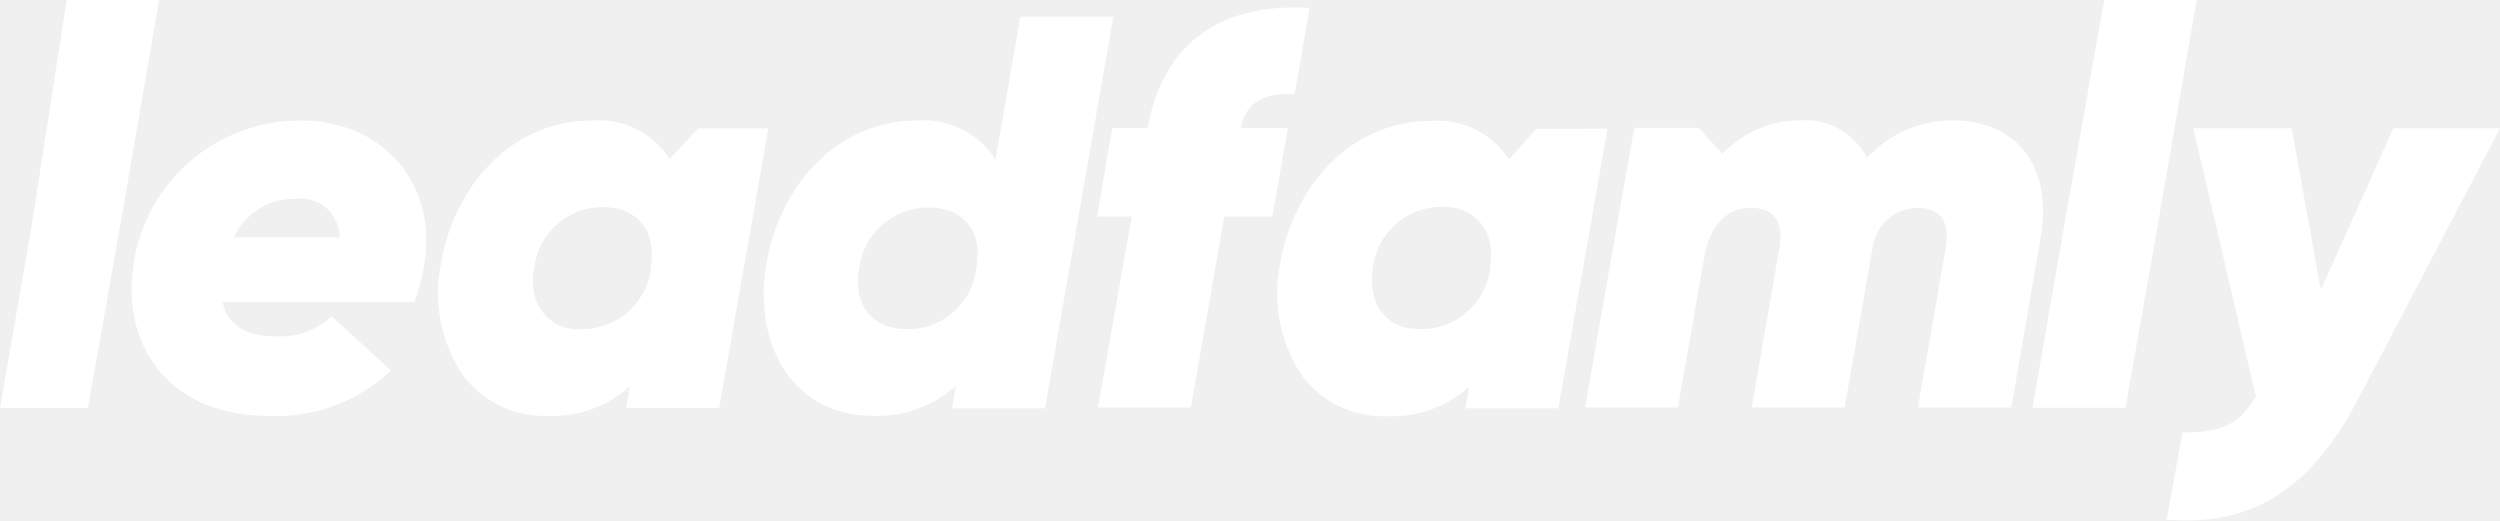
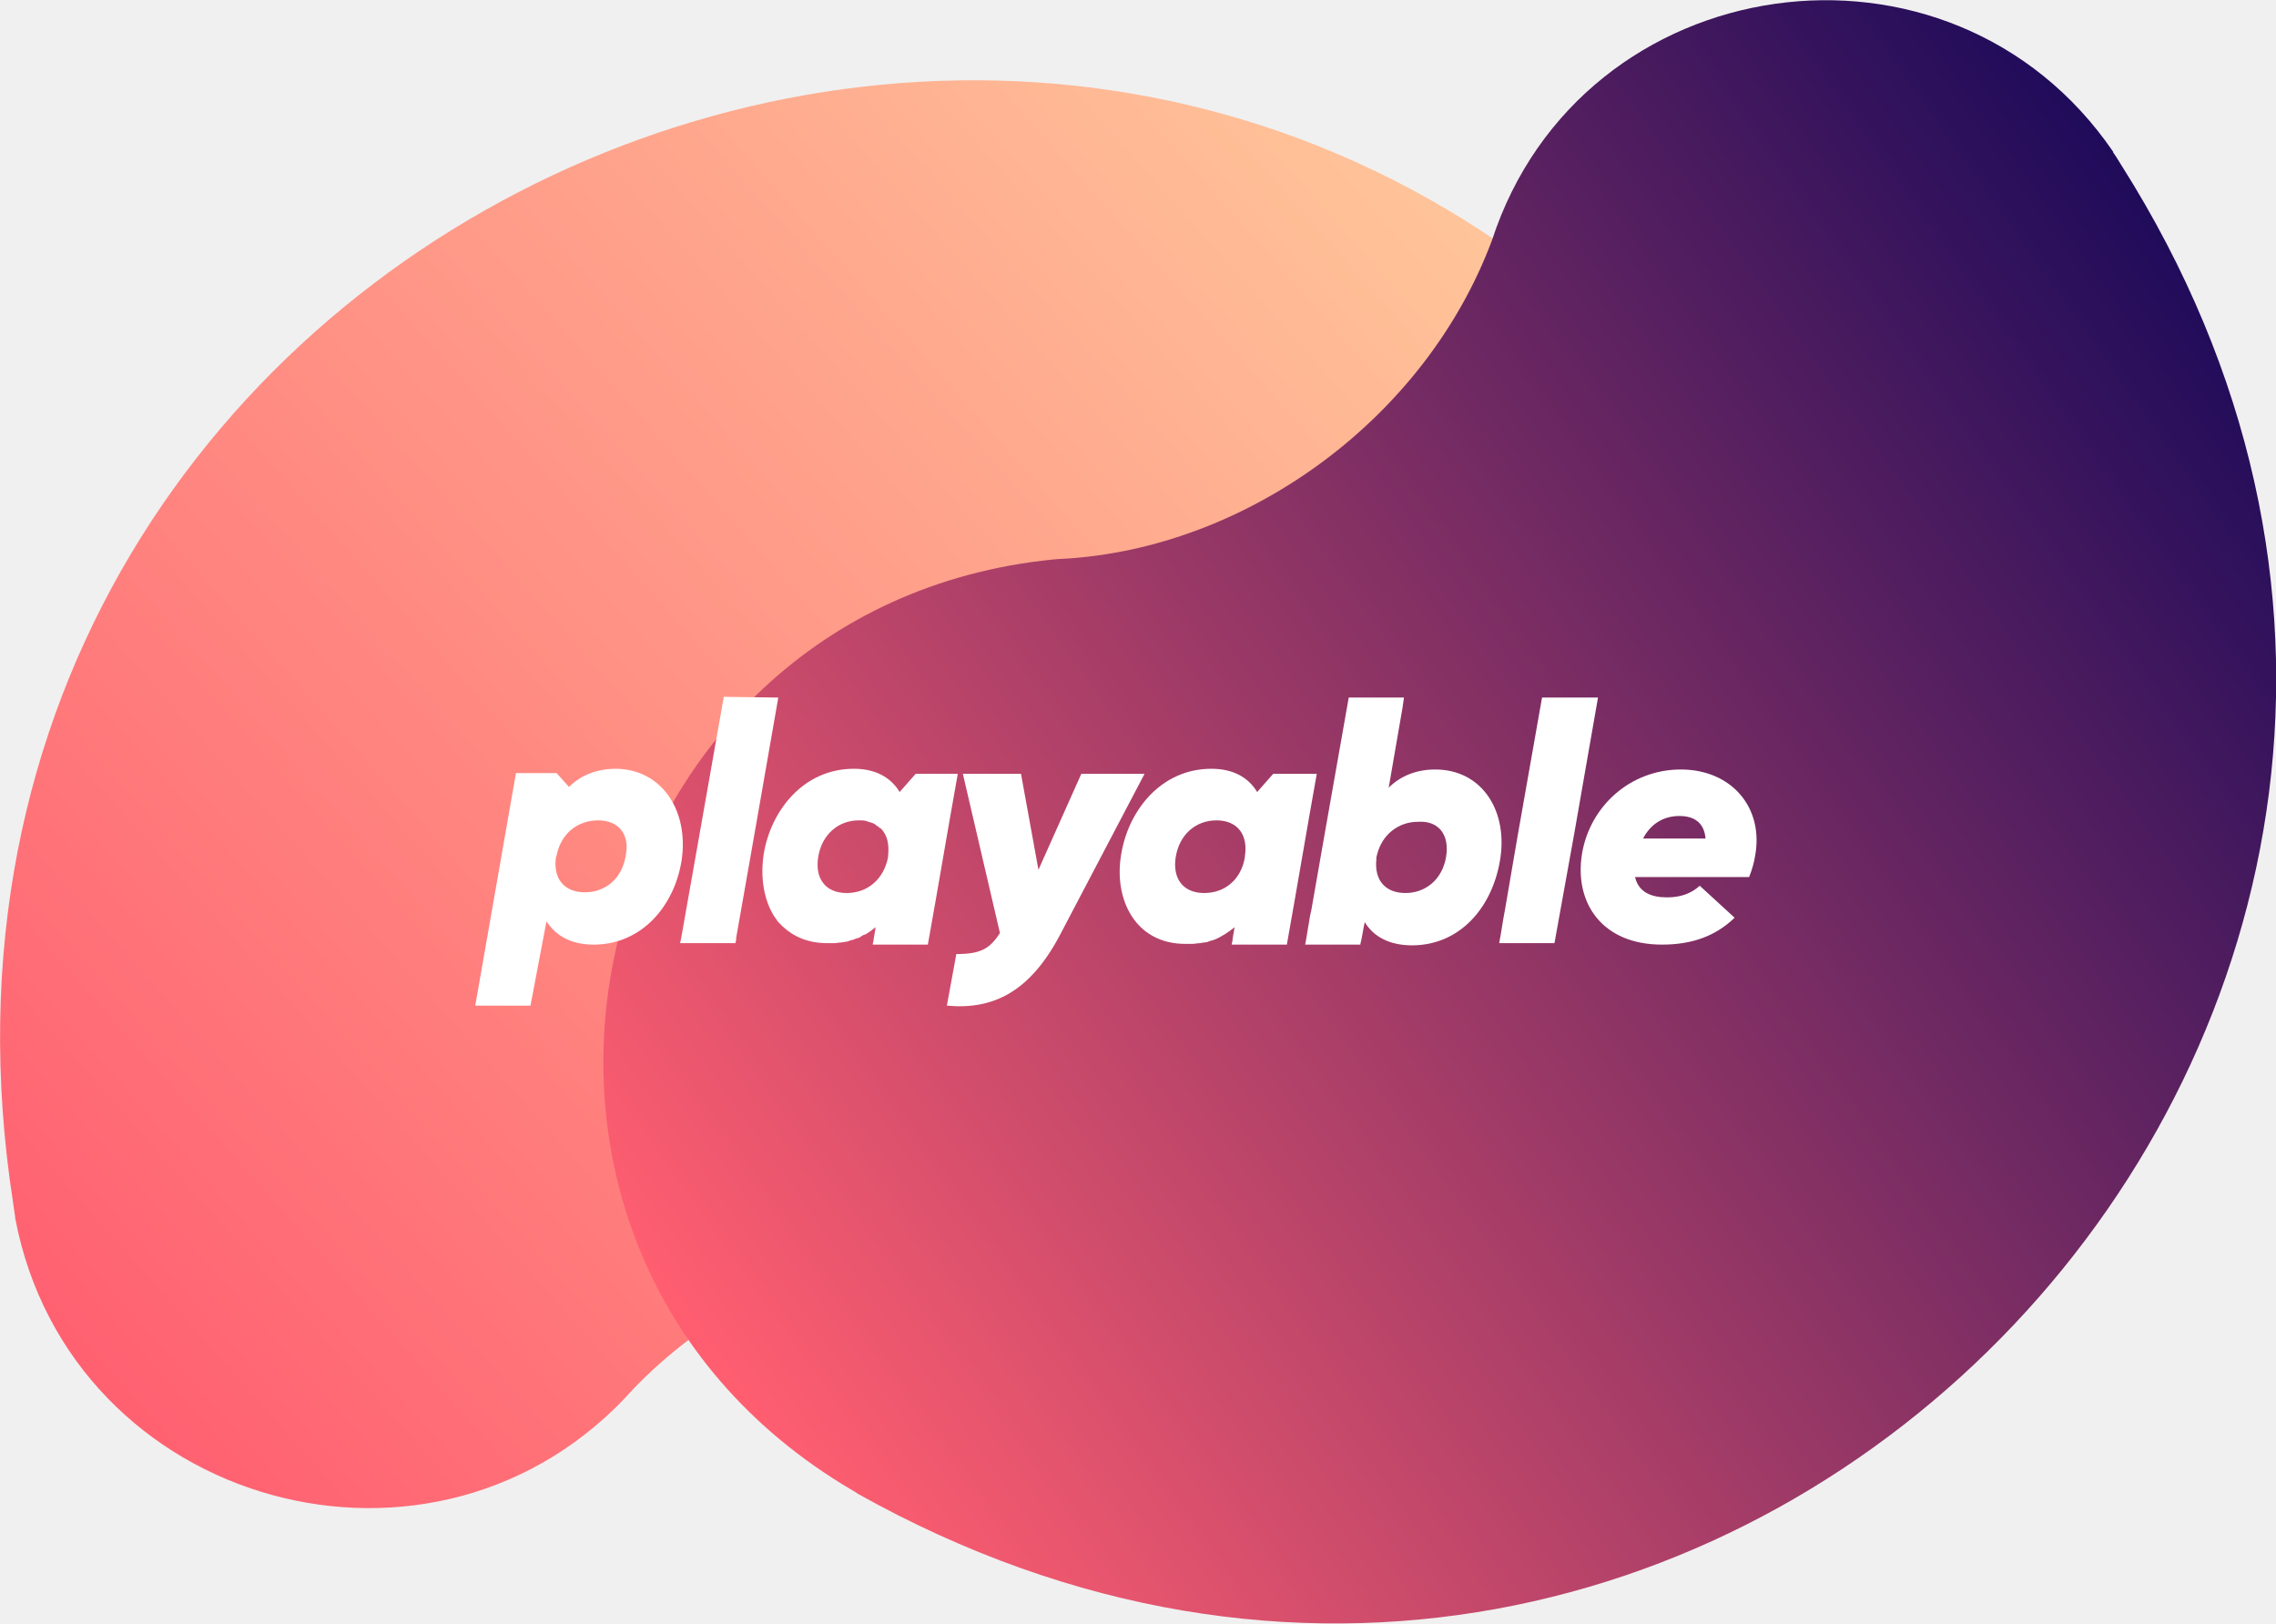
- <svg xmlns="http://www.w3.org/2000/svg" viewBox="0 0 166 34.558">
-   <g fill="#fff" viewBox="0 0 166 34.558" id="logo">
-     <path d="M10.569 0L7.913 15.355 5.838 27.086H0l2.075-11.924L4.427.001zm17.569 17.762a11.357 11.357 0 01-.636 2.3H14.775c.415 1.826 1.964 2.269 3.569 2.269a5.034 5.034 0 003.68-1.328l3.929 3.6a11.071 11.071 0 01-8.079 3.016c-6.64 0-9.877-4.648-8.991-10.181a11.169 11.169 0 0111.066-9.434c5.588-.013 9.184 4.308 8.188 9.758zm-5.589-1.992a2.586 2.586 0 00-2.932-2.573 4.44 4.44 0 00-4.1 2.573zm28.469-7.249l-3.265 18.565h-6.17l.25-1.439a7.663 7.663 0 01-5.423 1.964 6.734 6.734 0 01-5.727-2.767 9.831 9.831 0 01-1.411-7.3c.8-4.9 4.454-9.545 10.071-9.545a5.61 5.61 0 015.008 2.38c.028.055.083.111.111.166v.028l1.881-2.048zm-9.96 5.34a5.8 5.8 0 00-1.023-.111 4.565 4.565 0 00-4.566 4.039 4.088 4.088 0 00.056 1.936 2.93 2.93 0 003.1 2.13 4.605 4.605 0 004.592-3.929v-.11c.331-2.046-.472-3.512-2.16-3.955zm65.681-5.312l-3.265 18.565h-6.17l.249-1.439a7.664 7.664 0 01-5.423 1.964 6.734 6.734 0 01-5.727-2.767 9.833 9.833 0 01-1.411-7.3c.8-4.9 4.454-9.545 10.071-9.545a5.609 5.609 0 015.008 2.38.273.273 0 01.11.138l.028.028 1.826-2.048v.028zm-9.988 5.285a5.8 5.8 0 00-1.024-.111c-.166 0-.3.028-.442.028a4.587 4.587 0 00-4.123 4.039 5.112 5.112 0 00-.055 1.107 3.72 3.72 0 00.138.83 2.816 2.816 0 002.711 2.1 1.825 1.825 0 00.388.028 4.605 4.605 0 004.593-3.929v-.11c.331-2.046-.471-3.512-2.187-3.982zM73.926 1.107l-4.537 26.007h-6.17l.249-1.494a7.776 7.776 0 01-5.451 1.992c-5.589 0-8-4.98-7.137-10.071.8-4.9 4.454-9.545 10.07-9.545a5.633 5.633 0 015.146 2.6l1.66-9.49zM61.642 13.779a4.611 4.611 0 00-4.593 4.039c-.415 2.407.83 4.039 3.182 4.039a4.545 4.545 0 004.565-3.818l.055-.388c.359-2.324-.885-3.9-3.21-3.873zm20.729-5.285c.341-1.694 1.637-2.378 3.591-2.241l1-5.727c-6.225-.359-9.794 2.6-10.762 7.968h-2.352l-1 5.893h2.3l-2.241 12.671h6.17l2.213-12.671h3.182l1.051-5.893zm47.276-.5a7.644 7.644 0 00-5.672 2.49 4.611 4.611 0 00-4.455-2.49 7.074 7.074 0 00-5.063 2.13l-.083.083-1.411-1.521-.194-.194h-4.26l-3.265 18.564h6.17l1.826-10.4c.415-1.716 1.411-2.85 3.071-2.85 1.55 0 2.1 1 1.854 2.6l-1.854 10.652h6.17l1.411-8.051.47-2.684a3.025 3.025 0 013.016-2.517c1.55 0 2.1 1 1.826 2.6l-1.134 6.53-.719 4.122h6.2l1.964-11.371c.795-4.786-1.747-7.696-5.869-7.696zm10.071-8l-2.684 15.161-2.075 11.924h6.17l2.075-11.731L145.86-.007zm19.2 8.521l-4.814 10.735-1.937-10.735h-6.529l4.149 17.818c-1.106 1.826-2.186 2.379-4.869 2.379l-1.052 5.782c5.312.443 9.379-1.632 12.7-7.968l9.435-18.011z" />
+ <svg xmlns="http://www.w3.org/2000/svg" version="1.1" id="Layer_1" x="0px" y="0px" viewBox="0 0 313.2 223.4" style="enable-background:new 0 0 313.2 223.4;" xml:space="preserve">
+   <style type="text/css">
+ 	.st0{fill:url(#SVGID_1_);}
+ 	.st1{fill:url(#SVGID_00000166664174455474946940000001289893187501424821_);}
+ 	.st2{display:none;}
+ 	.st3{display:inline;fill:#FFFFFF;}
+ 	.st4{fill:#FFFFFF;}
+ </style>
+   <g>
+     <linearGradient id="SVGID_1_" gradientUnits="userSpaceOnUse" x1="19.742" y1="206.767" x2="272.418" y2="-17.601">
+       <stop offset="0" style="stop-color:#FF5E70" />
+       <stop offset="1" style="stop-color:#FFE6A7" />
+     </linearGradient>
+     <path class="st0" d="M1.8,165.5c0.1,0.7,0.2,1.4,0.3,2.1c0,0,0,0.1,0,0.1c7.6,39.8,58.1,53.8,85.1,23.4c0,0,0,0,0,0   c18.4-19.1,47.9-25.6,71.7-17.5c0.9,0.3,1.9,0.7,2.8,1c0,0,0,0,0,0c63.5,20.4,117.7-51.7,79.2-107.3c-0.5-0.7-0.9-1.3-1.4-1.9l0,0   c0,0-0.1-0.1-0.1-0.1C154.6-46.6-19.5,28.3,1.8,165.5z" />
+     <linearGradient id="SVGID_00000015355008600879080760000012418693417387855267_" gradientUnits="userSpaceOnUse" x1="316.048" y1="50.277" x2="106.359" y2="199.156">
+       <stop offset="0" style="stop-color:#1C0A5A" />
+       <stop offset="1" style="stop-color:#FF5E70" />
+     </linearGradient>
+     <path style="fill:url(#SVGID_00000015355008600879080760000012418693417387855267_);" d="M291.9,22.7c-0.4-0.6-0.7-1.2-1.1-1.7   c0,0,0-0.1,0-0.1c-22.4-32.8-73.2-25.6-85.5,12.2c0,0,0,0,0,0c-9.1,24.3-33,41.7-57.5,43.7c-1,0.1-2,0.1-2.9,0.2c0,0,0,0,0,0   c-64.9,6.5-85.4,92.4-29.1,127.2c0.7,0.4,1.3,0.8,2,1.2l0,0c0,0,0.1,0,0.1,0.1C237.7,272.7,364.6,137.5,291.9,22.7z" />
+     <g class="st2">
+       <polygon class="st3" points="50.1,97.7 47.4,115.6 44.9,129.7 51.8,129.7 54.2,115.8 57.4,97.7   " />
+       <path class="st3" d="M68.5,107.1c-6.6,0-12,4.8-13.1,11.1c-1,6.5,2.8,12,10.6,12c4,0,7-1.2,9.5-3.6l-4.6-4.3    c-1.2,1.1-2.6,1.6-4.3,1.6c-1.9,0-3.7-0.5-4.2-2.7h15c0.4-1,0.7-2.1,0.8-2.7C79.3,112.2,75.1,107.1,68.5,107.1z M63.2,116.3    c1-2,2.8-3,4.8-3c1.8,0,3.3,0.8,3.5,3H63.2z" />
+       <path class="st3" d="M99.7,107.7l-2.2,2.4c0,0,0,0,0,0c0-0.1-0.1-0.1-0.1-0.2c-1.2-1.8-3.1-2.8-5.9-2.8c-6.6,0-11,5.5-11.9,11.3    c-0.5,3.2,0,6.4,1.7,8.6c1.4,2,3.7,3.3,6.8,3.3c2.7,0,4.8-0.8,6.4-2.3l-0.3,1.7h7.3l3.9-21.9H99.7z M96,118.7v0.1    c-0.5,2.8-2.7,4.6-5.4,4.6c-1.9,0-3.2-0.9-3.7-2.5c-0.2-0.7-0.2-1.4-0.1-2.3c0.5-2.9,2.6-4.8,5.4-4.8c0.4,0,0.9,0.1,1.2,0.1    C95.4,114.6,96.4,116.3,96,118.7z" />
+       <path class="st3" d="M165.5,107.8L165.5,107.8l-2.2,2.4l0,0c0-0.1-0.1-0.1-0.1-0.2c-1.2-1.8-3.1-2.8-5.9-2.8    c-6.6,0-11,5.5-11.9,11.3c-0.5,3.2,0,6.4,1.7,8.6c1.4,2,3.7,3.3,6.8,3.3c2.7,0,4.8-0.8,6.4-2.3l-0.3,1.7h7.3l3.9-21.9H165.5z     M161.8,118.7v0.1c-0.5,2.8-2.7,4.6-5.4,4.6c-0.2,0-0.3,0-0.5,0c-1.7-0.1-2.8-1-3.2-2.5c-0.1-0.3-0.1-0.6-0.2-1    c0-0.4,0-0.9,0.1-1.3c0.5-2.7,2.4-4.5,4.9-4.8c0.2,0,0.3,0,0.5,0c0.4,0,0.9,0.1,1.2,0.1C161.3,114.6,162.2,116.3,161.8,118.7z" />
+       <path class="st3" d="M125,99l-2,11.2c-1.2-1.9-3.2-3.1-6.1-3.1c-6.6,0-11,5.5-11.9,11.3c-1,6,1.8,11.9,8.4,11.9    c2.7,0,4.8-0.9,6.4-2.4l-0.3,1.8h7.3l5.4-30.7H125z M121.5,118.5l-0.1,0.5c-0.6,2.8-2.7,4.5-5.4,4.5c-2.8,0-4.3-1.9-3.8-4.8    c0.5-2.9,2.7-4.8,5.4-4.8C120.5,113.9,122,115.8,121.5,118.5z" />
+       <path class="st3" d="M142.2,107.7c0.4-2,1.9-2.8,4.2-2.6l1.2-6.8c-7.4-0.4-11.6,3.1-12.7,9.4h-2.8l-1.2,7h2.7l-2.6,15h7.3l2.6-15    h3.8l1.2-7H142.2z" />
+       <path class="st3" d="M198.1,107.1c-2.8,0-5,1.2-6.7,2.9c-0.9-1.9-2.8-2.9-5.3-2.9c-2.5,0-4.6,1.1-6,2.5c0,0-0.1,0.1-0.1,0.1    l-1.7-1.8l-0.2-0.2h-5l-3.9,21.9h7.3l2.2-12.3c0.5-2,1.7-3.4,3.6-3.4c1.8,0,2.5,1.2,2.2,3.1l-2.2,12.6h7.3l1.7-9.5l0.6-3.2    c0.5-1.8,1.7-3,3.6-3c1.8,0,2.5,1.2,2.2,3.1l-1.3,7.7l-0.9,4.9h6h1.3l2.3-13.4C206,110.5,203,107.1,198.1,107.1z" />
+       <polygon class="st3" points="210,97.7 206.8,115.6 204.4,129.7 211.7,129.7 214.1,115.8 217.3,97.7   " />
+       <path class="st3" d="M232.7,107.7l-5.7,12.7l-2.3-12.7H217l4.9,21.1c-1.3,2.2-2.6,2.8-5.8,2.8l-1.2,6.8c6.3,0.5,11.1-1.9,15-9.4    l11.1-21.3H232.7z" />
+     </g>
+   </g>
+   <g id="Logo_00000145763393422253286020000013811809230614464918_">
+     <path class="st4" d="M93.8,118.4c-1,6.3-5.5,11.6-12.1,11.6c-3.1,0-5.2-1.2-6.5-3.2L73,138.4h-7.6l5.6-32h5.6l1.7,1.9   c1.6-1.6,3.8-2.5,6.5-2.5C91.2,105.9,94.8,111.7,93.8,118.4z M82.3,112.9c-2.8,0-5.1,1.8-5.7,4.8l-0.1,0.3c-0.4,3,1.2,4.8,4,4.8   s5.1-1.9,5.6-5C86.7,114.9,85.2,112.9,82.3,112.9z" />
+     <path class="st4" d="M107.1,96l-3.3,18.9l-2.5,14.2v0.2c0,0.2-0.1,0.4-0.1,0.5l0,0l0,0h-7.6l0,0l0,0c0-0.2,0.1-0.4,0.1-0.5   l2.6-14.7l3.3-18.7L107.1,96L107.1,96z" />
+     <path class="st4" d="M126,106.5l-2.2,2.5c-1.2-2-3.3-3.2-6.3-3.2c-6.9,0-11.4,5.7-12.4,11.7c-0.5,3.2,0,6.4,1.5,8.7   c0.2,0.2,0.3,0.5,0.5,0.7c0.1,0.1,0.2,0.2,0.3,0.3c0.1,0.1,0.2,0.2,0.3,0.3c1.5,1.4,3.5,2.3,6.1,2.3c0.3,0,0.7,0,1,0l0,0   c0.3,0,0.7-0.1,1-0.1l0,0l0,0c0.2,0,0.4-0.1,0.7-0.1l0,0c0.1,0,0.2-0.1,0.3-0.1c0.1,0,0.2-0.1,0.3-0.1c0.1,0,0.3-0.1,0.4-0.1   c0.2-0.1,0.4-0.2,0.6-0.2c0.2-0.1,0.4-0.2,0.5-0.3c0.2-0.1,0.3-0.2,0.5-0.2c0.5-0.3,0.9-0.6,1.4-1c-0.1,0.6-0.2,1.2-0.3,1.8   c0,0.2-0.1,0.4-0.1,0.5l0,0c0,0,0,0,0,0.1h7.6c0,0,0,0,0-0.1l0,0c1.4-7.8,2.7-15.6,4.1-23.4C129.8,106.5,127.9,106.5,126,106.5z    M116.5,122.9c-2.9,0-4.4-2-3.9-5s2.7-5,5.6-5c0.5,0,0.9,0,1.3,0.2c0.4,0.1,0.8,0.2,1.1,0.5c0.1,0.1,0.2,0.1,0.3,0.2   c0.1,0.1,0.2,0.2,0.3,0.2c0.9,0.9,1.2,2.2,1,3.9v0.1C121.6,121,119.4,122.9,116.5,122.9z" />
+     <path class="st4" d="M157.5,106.5l-11.6,22.1c-4.1,7.8-9.1,10.4-15.6,9.8l1.3-7.1c3.3,0,4.6-0.7,6-2.9l-5.1-21.9h8l2.4,13.2   l5.9-13.2H157.5z" />
+     <path class="st4" d="M175.2,106.5L173,109c-1.2-2-3.3-3.2-6.3-3.2c-6.9,0-11.4,5.7-12.4,11.7c-1.1,6.2,1.9,12.4,8.8,12.4   c0.4,0,0.7,0,1,0s0.7-0.1,1-0.1l0,0c0.2,0,0.4-0.1,0.7-0.1c0.2,0,0.5-0.1,0.7-0.2c0.1,0,0.3-0.1,0.4-0.1c0.6-0.2,1.1-0.5,1.6-0.8   s0.9-0.6,1.4-1c-0.1,0.4-0.1,0.7-0.2,1.1l-0.1,0.7c0,0.2-0.1,0.4-0.1,0.5l0,0c0,0,0,0,0,0.1h7.6c0,0,0,0,0-0.1   c1.4-7.8,2.7-15.6,4.1-23.4L175.2,106.5L175.2,106.5z M165.7,122.9c-2.9,0-4.4-2-3.9-5s2.7-5,5.6-5c2.9,0,4.4,2,3.9,5v0.1   C170.8,121,168.6,122.9,165.7,122.9z" />
+     <path class="st4" d="M197.5,105.9c-2.6,0-4.8,0.9-6.4,2.5l1.9-11l0,0l0.2-1.4h-7.6l-3.3,18.7l-2.4,13.7c0.2-1,0.4-2,0.5-3.1l0,0   l0,0l0,0l-0.7,4.2l0.2-1c-0.1,0.5-0.2,1-0.3,1.5l0,0l0,0h7.6l0,0l0,0c0-0.2,0.1-0.4,0.1-0.5l0,0c0.2-0.9,0.3-1.7,0.5-2.6l0,0   c1.2,2,3.4,3.2,6.5,3.2c6.6,0,11-5.2,12.1-11.6C207.6,111.7,204,105.9,197.5,105.9z M199,117.9c-0.5,3.1-2.8,5-5.6,5   c-2.7,0-4.3-1.7-4-4.6c0-0.1,0-0.2,0-0.3c0-0.1,0.1-0.3,0.1-0.4l0,0c0.7-2.8,3-4.5,5.6-4.5C197.9,112.9,199.5,114.8,199,117.9z" />
+     <path class="st4" d="M219.9,96l-3.3,18.9l-2.6,14.4l0,0c0,0.2-0.1,0.4-0.1,0.5l0,0l0,0h-7.6l0,0l0,0c0.3-1.5,0.5-3.1,0.8-4.6l0,0   l0,0l0,0l1.8-10.5l3.3-18.7C212.2,96,219.9,96,219.9,96z" />
+     <path class="st4" d="M241.5,117.9c-0.1,0.7-0.4,1.8-0.8,2.8H225c0.5,2.2,2.4,2.8,4.4,2.8c1.8,0,3.3-0.5,4.5-1.6l4.8,4.4   c-2.6,2.5-5.8,3.7-10,3.7c-8.2,0-12.1-5.7-11-12.5c1.1-6.6,6.7-11.6,13.6-11.6C238.3,105.9,242.8,111.2,241.5,117.9z M234.7,115.4   c-0.2-2.3-1.7-3.1-3.6-3.1c-2.1,0-3.9,1-5,3.1H234.7z" />
  </g>
</svg>
